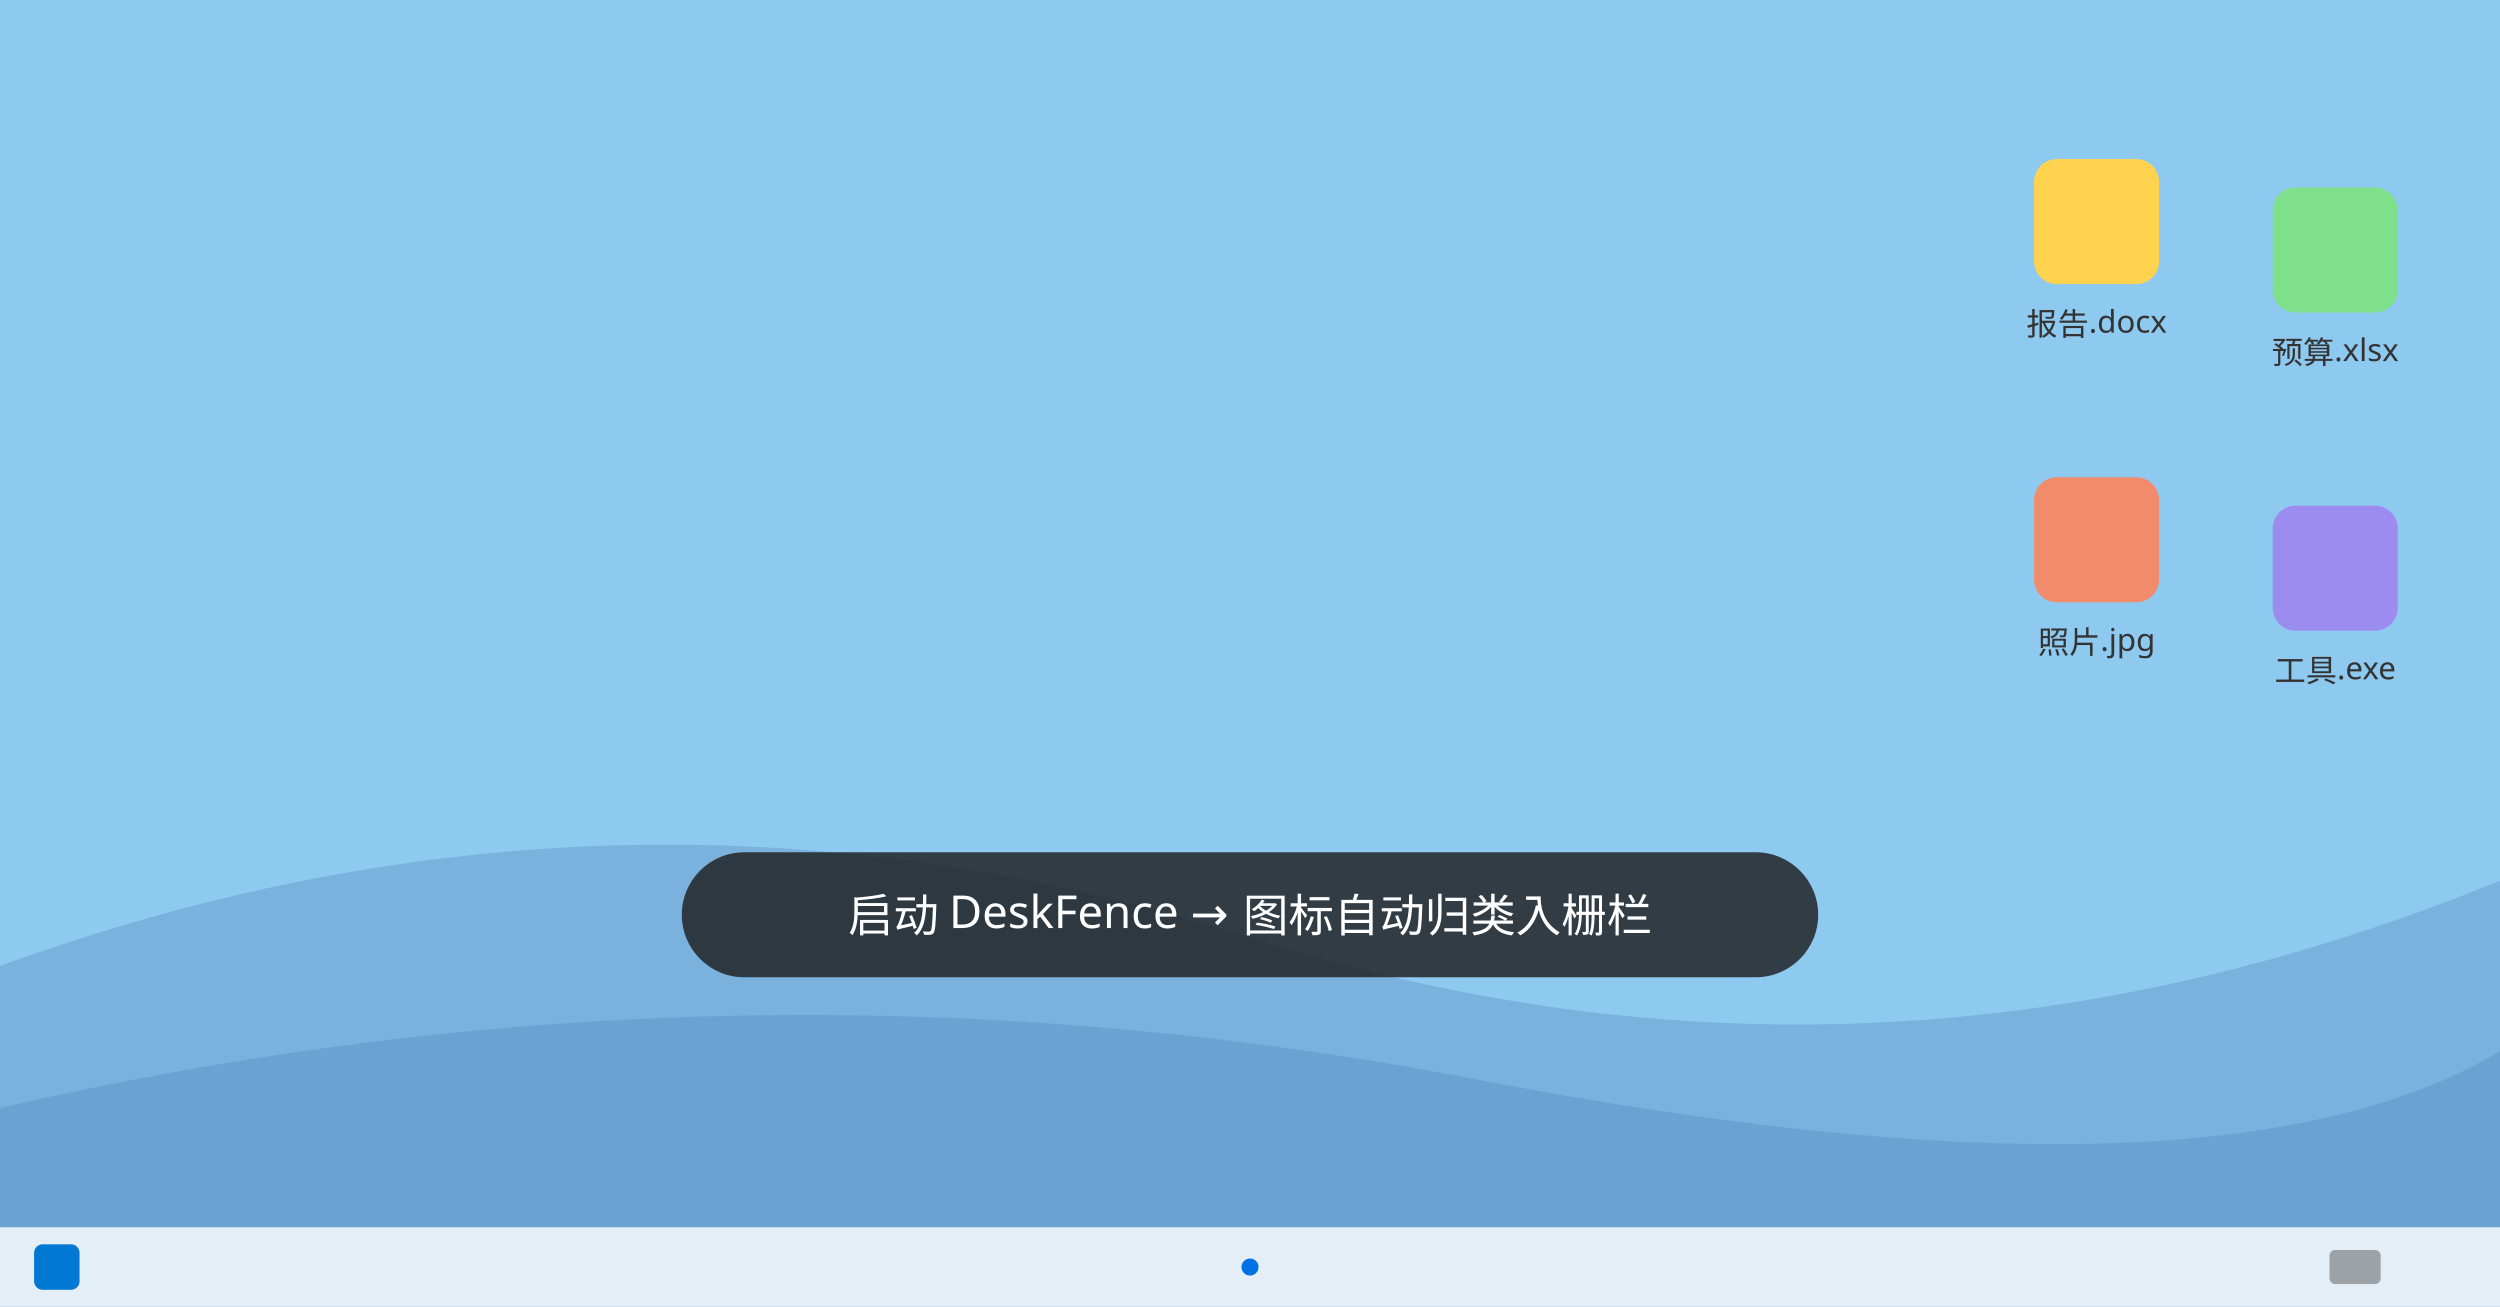
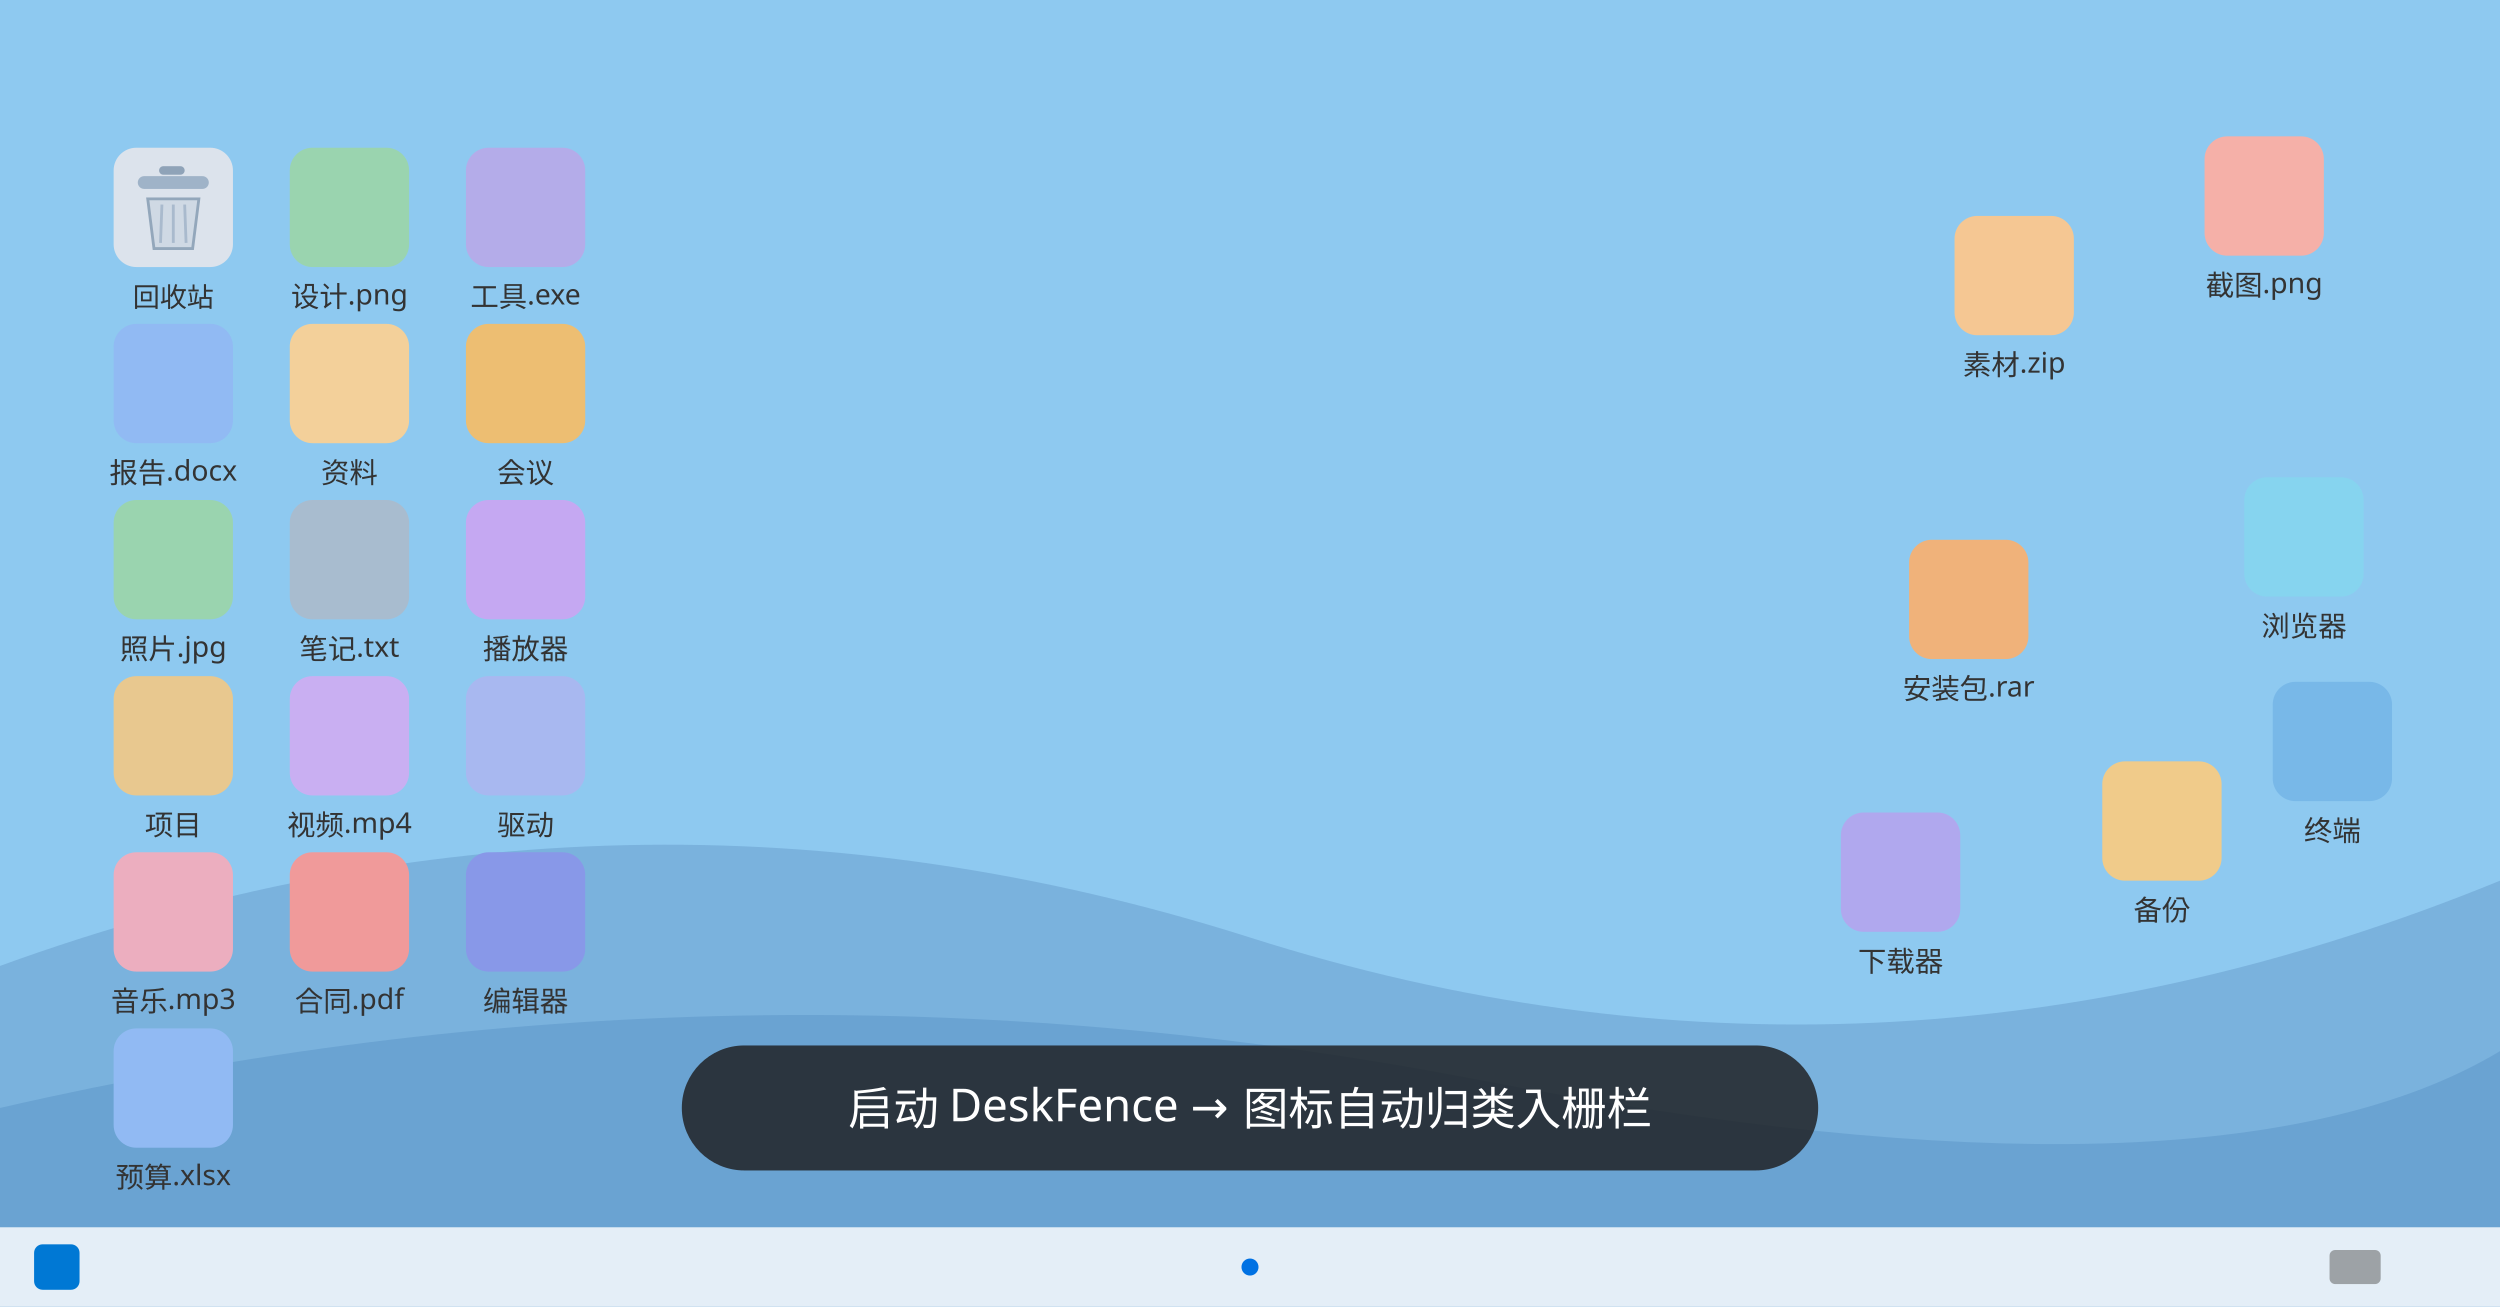
- <svg xmlns="http://www.w3.org/2000/svg" viewBox="0 0 880 460" role="img" aria-label="桌面图标自动归入栅栏的演示动画">
+ <svg xmlns="http://www.w3.org/2000/svg" viewBox="0 0 880 460" role="img" aria-label="杂乱桌面按默认分类自动生成栅栏的演示动画">
  <style>
-     @keyframes scatteredIO{0%,22%{opacity:1}32%,94%{opacity:0}100%{opacity:1}}
-     @keyframes fenceIO{0%,34%{opacity:0}46%,86%{opacity:1}94%,100%{opacity:0}}
-     @keyframes fenceIO2{0%,40%{opacity:0}52%,86%{opacity:1}94%,100%{opacity:0}}
-     @keyframes fenceIO3{0%,46%{opacity:0}58%,86%{opacity:1}94%,100%{opacity:0}}
-     .scattered{animation:scatteredIO 7s ease-in-out infinite}
-     .f1{animation:fenceIO 7s ease-in-out infinite}
-     .f2{animation:fenceIO2 7s ease-in-out infinite}
-     .f3{animation:fenceIO3 7s ease-in-out infinite}
-     text{font-family:sans-serif}
+     @keyframes scatteredIO{0%,14%{opacity:1}24%,74%{opacity:0}86%,100%{opacity:1}}
+     @keyframes fenceIO{0%,22%{opacity:0}32%,72%{opacity:1}82%,100%{opacity:0}}
  </style>
  <rect width="880" height="460" fill="#8ec9f0" />
  <path d="M0 340 Q220 260 440 330 T880 310 V460 H0 Z" fill="#7ab2dd" />
  <path d="M0 390 Q260 330 520 380 T880 370 V460 H0 Z" fill="#6aa3d2" />
  <rect x="0" y="432" width="880" height="28" fill="#ffffff" opacity=".82" />
  <rect x="12" y="438" width="16" height="16" rx="3" fill="#0078d4" />
  <circle cx="440" cy="446" r="3" fill="#0071e3" />
  <g opacity=".5">
    <rect x="820" y="440" width="18" height="12" rx="2" fill="#555" />
  </g>
-   <g class="scattered">
-     <g>
-       <rect x="716" y="56" width="44" height="44" rx="8" fill="#ffd34d" />
-       <text x="738" y="118" font-size="11" text-anchor="middle" fill="#333">报告.docx</text>
-     </g>
-     <g>
-       <rect x="800" y="66" width="44" height="44" rx="8" fill="#7ee08a" />
-       <text x="822" y="128" font-size="11" text-anchor="middle" fill="#333">预算.xlsx</text>
-     </g>
-     <g>
-       <rect x="716" y="168" width="44" height="44" rx="8" fill="#f28b6b" />
-       <text x="738" y="230" font-size="11" text-anchor="middle" fill="#333">照片.jpg</text>
-     </g>
-     <g>
-       <rect x="800" y="178" width="44" height="44" rx="8" fill="#9d8cf0" />
-       <text x="822" y="240" font-size="11" text-anchor="middle" fill="#333">工具.exe</text>
-     </g>
-   </g>
+   <g class="scattered" font-family="sans-serif">
+     <g>
+       <rect x="40" y="52" width="42" height="42" rx="8" fill="#DCE3EC" />
+       <rect x="56" y="58.5" width="9" height="3" rx="1.5" fill="#8fa3b8" />
+       <rect x="48.5" y="62" width="25" height="4.5" rx="2.25" fill="#9fb3c8" />
+       <path d="M52 70 L70 70 L67.8 87.5 L54.2 87.5 Z" fill="#cfd9e4" stroke="#93a7bb" stroke-width="1" />
+       <line x1="57" y1="72" x2="56.5" y2="85.5" stroke="#a9bacd" stroke-width="1" />
+       <line x1="61" y1="72" x2="61" y2="85.5" stroke="#a9bacd" stroke-width="1" />
+       <line x1="65" y1="72" x2="65.5" y2="85.5" stroke="#a9bacd" stroke-width="1" />
+       <text x="61" y="108" font-size="9.5" text-anchor="middle" fill="#333">回收站</text>
+     </g>
+     <g>
+       <rect x="40" y="114" width="42" height="42" rx="8" fill="#91BAF3" />
+       <text x="61" y="170" font-size="10" text-anchor="middle" fill="#333">报告.docx</text>
+     </g>
+     <g>
+       <rect x="40" y="176" width="42" height="42" rx="8" fill="#9AD4AF" />
+       <text x="61" y="232" font-size="10" text-anchor="middle" fill="#333">照片.jpg</text>
+     </g>
+     <g>
+       <rect x="40" y="238" width="42" height="42" rx="8" fill="#E8C88F" />
+       <text x="61" y="294" font-size="10" text-anchor="middle" fill="#333">项目</text>
+     </g>
+     <g>
+       <rect x="40" y="300" width="42" height="42" rx="8" fill="#ECAEBF" />
+       <text x="61" y="356" font-size="10" text-anchor="middle" fill="#333">音乐.mp3</text>
+     </g>
+     <g>
+       <rect x="40" y="362" width="42" height="42" rx="8" fill="#91BAF3" />
+       <text x="61" y="418" font-size="10" text-anchor="middle" fill="#333">预算.xlsx</text>
+     </g>
+     <g>
+       <rect x="102" y="52" width="42" height="42" rx="8" fill="#9AD4AF" />
+       <text x="123" y="108" font-size="10" text-anchor="middle" fill="#333">设计.png</text>
+     </g>
+     <g>
+       <rect x="102" y="114" width="42" height="42" rx="8" fill="#F3D09A" />
+       <text x="123" y="170" font-size="10" text-anchor="middle" fill="#333">资料</text>
+     </g>
+     <g>
+       <rect x="102" y="176" width="42" height="42" rx="8" fill="#A8BCCF" />
+       <text x="123" y="232" font-size="10" text-anchor="middle" fill="#333">笔记.txt</text>
+     </g>
+     <g>
+       <rect x="102" y="238" width="42" height="42" rx="8" fill="#C9AFF2" />
+       <text x="123" y="294" font-size="10" text-anchor="middle" fill="#333">视频.mp4</text>
+     </g>
+     <g>
+       <rect x="102" y="300" width="42" height="42" rx="8" fill="#F09A9A" />
+       <text x="123" y="356" font-size="10" text-anchor="middle" fill="#333">合同.pdf</text>
+     </g>
+     <g>
+       <rect x="164" y="52" width="42" height="42" rx="8" fill="#B4ACE9" />
+       <text x="185" y="108" font-size="10" text-anchor="middle" fill="#333">工具.exe</text>
+     </g>
+     <g>
+       <rect x="164" y="114" width="42" height="42" rx="8" fill="#EDBE72" />
+       <text x="185" y="170" font-size="10" text-anchor="middle" fill="#333">会议</text>
+     </g>
+     <g>
+       <rect x="164" y="176" width="42" height="42" rx="8" fill="#C5A8F2" />
+       <text x="185" y="232" font-size="10" text-anchor="middle" fill="#333">播放器</text>
+     </g>
+     <g>
+       <rect x="164" y="238" width="42" height="42" rx="8" fill="#A8B8F0" />
+       <text x="185" y="294" font-size="10" text-anchor="middle" fill="#333">驱动</text>
+     </g>
+     <g>
+       <rect x="164" y="300" width="42" height="42" rx="8" fill="#8898E8" />
+       <text x="185" y="356" font-size="10" text-anchor="middle" fill="#333">编辑器</text>
+     </g>
+     <g>
+       <rect x="688" y="76" width="42" height="42" rx="8" fill="#F5C793" />
+       <text x="709" y="132" font-size="10" text-anchor="middle" fill="#333">素材.zip</text>
+     </g>
+     <g>
+       <rect x="790" y="168" width="42" height="42" rx="8" fill="#86D4EF" />
+       <text x="811" y="224" font-size="10" text-anchor="middle" fill="#333">浏览器</text>
+     </g>
+     <g>
+       <rect x="672" y="190" width="42" height="42" rx="8" fill="#F0B27A" />
+       <text x="693" y="246" font-size="10" text-anchor="middle" fill="#333">安装包.rar</text>
+     </g>
+     <g>
+       <rect x="776" y="48" width="42" height="42" rx="8" fill="#F5B0A8" />
+       <text x="797" y="104" font-size="10" text-anchor="middle" fill="#333">截图.png</text>
+     </g>
+     <g>
+       <rect x="740" y="268" width="42" height="42" rx="8" fill="#F0CB8A" />
+       <text x="761" y="324" font-size="10" text-anchor="middle" fill="#333">备份</text>
+     </g>
+     <g>
+       <rect x="800" y="240" width="42" height="42" rx="8" fill="#78B8E8" />
+       <text x="821" y="296" font-size="10" text-anchor="middle" fill="#333">终端</text>
+     </g>
+     <g>
+       <rect x="648" y="286" width="42" height="42" rx="8" fill="#B0A8EE" />
+       <text x="669" y="342" font-size="10" text-anchor="middle" fill="#333">下载器</text>
+     </g>
+   </g>
+   <style>.scattered{animation:scatteredIO 7s ease-in-out infinite}</style>
+   <g font-family="sans-serif">
+     <g class="fk" opacity="0">
+       <rect x="24" y="44" width="108" height="316" rx="10" fill="none" stroke="#7ba3c7" stroke-opacity=".5" stroke-width="1.2" />
+       <text x="78" y="66" font-size="13" font-weight="600" fill="#33506e" text-anchor="middle">软件</text>
+       <g>
+         <rect x="34" y="78" width="40" height="40" rx="8" fill="#DCE3EC" />
+         <rect x="49" y="84" width="9" height="3" rx="1.5" fill="#8fa3b8" />
+         <rect x="42" y="88" width="24" height="4.5" rx="2.25" fill="#9fb3c8" />
+         <path d="M45 96 L62 96 L60 113 L47 113 Z" fill="#cfd9e4" stroke="#93a7bb" stroke-width="1" />
+         <line x1="50" y1="98" x2="50" y2="111" stroke="#a9bacd" stroke-width="1" />
+         <line x1="54" y1="98" x2="54" y2="111" stroke="#a9bacd" stroke-width="1" />
+         <line x1="57" y1="98" x2="58" y2="111" stroke="#a9bacd" stroke-width="1" />
+         <text x="54" y="134" font-size="9.5" text-anchor="middle" fill="#333">回收站</text>
+       </g>
+     </g>
+     <g class="fk" opacity="0">
+       <rect x="140" y="44" width="60" height="316" rx="10" fill="none" stroke="#7ba3c7" stroke-opacity=".5" stroke-width="1.2" />
+       <text x="170" y="66" font-size="13" font-weight="600" fill="#33506e" text-anchor="middle">文件夹</text>
+     </g>
+     <g class="fk" opacity="0">
+       <rect x="208" y="44" width="60" height="316" rx="10" fill="none" stroke="#7ba3c7" stroke-opacity=".5" stroke-width="1.2" />
+       <text x="238" y="66" font-size="13" font-weight="600" fill="#33506e" text-anchor="middle">文档</text>
+     </g>
+     <g class="fk" opacity="0">
+       <rect x="276" y="44" width="60" height="316" rx="10" fill="none" stroke="#7ba3c7" stroke-opacity=".5" stroke-width="1.2" />
+       <text x="306" y="66" font-size="13" font-weight="600" fill="#33506e" text-anchor="middle">图片</text>
+     </g>
+     <g class="fk" opacity="0">
+       <rect x="344" y="44" width="60" height="316" rx="10" fill="none" stroke="#7ba3c7" stroke-opacity=".5" stroke-width="1.2" />
+       <text x="374" y="66" font-size="13" font-weight="600" fill="#33506e" text-anchor="middle">媒体</text>
+     </g>
+     <g class="fk" opacity="0">
+       <rect x="412" y="44" width="60" height="316" rx="10" fill="none" stroke="#7ba3c7" stroke-opacity=".5" stroke-width="1.2" />
+       <text x="442" y="66" font-size="13" font-weight="600" fill="#33506e" text-anchor="middle">压缩包</text>
+     </g>
+   </g>
+   <style>.fk{animation:fenceIO 7s ease-in-out infinite}</style>
+   <g font-family="sans-serif">
+     <g class="fly0" opacity="0">
+       <rect x="82" y="78" width="40" height="40" rx="8" fill="#BCB0EE" />
+       <text x="102" y="134" font-size="9.5" text-anchor="middle" fill="#333">工具</text>
+     </g>
+     <g class="fly1" opacity="0">
+       <rect x="34" y="148" width="40" height="40" rx="8" fill="#86D4EF" />
+       <text x="54" y="204" font-size="9.5" text-anchor="middle" fill="#333">浏览器</text>
+     </g>
+     <g class="fly2" opacity="0">
+       <rect x="82" y="148" width="40" height="40" rx="8" fill="#C5A8F2" />
+       <text x="102" y="204" font-size="9.5" text-anchor="middle" fill="#333">播放器</text>
+     </g>
+     <g class="fly3" opacity="0">
+       <rect x="34" y="218" width="40" height="40" rx="8" fill="#A8B8F0" />
+       <text x="54" y="274" font-size="9.5" text-anchor="middle" fill="#333">驱动</text>
+     </g>
+     <g class="fly4" opacity="0">
+       <rect x="82" y="218" width="40" height="40" rx="8" fill="#8898E8" />
+       <text x="102" y="274" font-size="9.5" text-anchor="middle" fill="#333">编辑器</text>
+     </g>
+     <g class="fly5" opacity="0">
+       <rect x="34" y="288" width="40" height="40" rx="8" fill="#78B8E8" />
+       <text x="54" y="344" font-size="9.5" text-anchor="middle" fill="#333">终端</text>
+     </g>
+     <g class="fly6" opacity="0">
+       <rect x="82" y="288" width="40" height="40" rx="8" fill="#B0A8EE" />
+       <text x="102" y="344" font-size="9.5" text-anchor="middle" fill="#333">下载器</text>
+     </g>
+     <g class="fly7" opacity="0">
+       <rect x="150" y="78" width="40" height="40" rx="8" fill="#E8C88F" />
+       <text x="170" y="134" font-size="9.5" text-anchor="middle" fill="#333">项目</text>
+     </g>
+     <g class="fly8" opacity="0">
+       <rect x="150" y="148" width="40" height="40" rx="8" fill="#F3D09A" />
+       <text x="170" y="204" font-size="9.5" text-anchor="middle" fill="#333">资料</text>
+     </g>
+     <g class="fly9" opacity="0">
+       <rect x="150" y="218" width="40" height="40" rx="8" fill="#EDBE72" />
+       <text x="170" y="274" font-size="9.5" text-anchor="middle" fill="#333">会议</text>
+     </g>
+     <g class="fly10" opacity="0">
+       <rect x="150" y="288" width="40" height="40" rx="8" fill="#F0CB8A" />
+       <text x="170" y="344" font-size="9.5" text-anchor="middle" fill="#333">备份</text>
+     </g>
+     <g class="fly11" opacity="0">
+       <rect x="218" y="78" width="40" height="40" rx="8" fill="#91BAF3" />
+       <text x="238" y="134" font-size="9.5" text-anchor="middle" fill="#333">报告</text>
+     </g>
+     <g class="fly12" opacity="0">
+       <rect x="218" y="148" width="40" height="40" rx="8" fill="#96D49A" />
+       <text x="238" y="204" font-size="9.5" text-anchor="middle" fill="#333">预算</text>
+     </g>
+     <g class="fly13" opacity="0">
+       <rect x="218" y="218" width="40" height="40" rx="8" fill="#A8BCCF" />
+       <text x="238" y="274" font-size="9.5" text-anchor="middle" fill="#333">笔记</text>
+     </g>
+     <g class="fly14" opacity="0">
+       <rect x="218" y="288" width="40" height="40" rx="8" fill="#F09A9A" />
+       <text x="238" y="344" font-size="9.5" text-anchor="middle" fill="#333">合同</text>
+     </g>
+     <g class="fly15" opacity="0">
+       <rect x="286" y="78" width="40" height="40" rx="8" fill="#F5B183" />
+       <text x="306" y="134" font-size="9.5" text-anchor="middle" fill="#333">照片</text>
+     </g>
+     <g class="fly16" opacity="0">
+       <rect x="286" y="148" width="40" height="40" rx="8" fill="#F4C1DD" />
+       <text x="306" y="204" font-size="9.5" text-anchor="middle" fill="#333">设计</text>
+     </g>
+     <g class="fly17" opacity="0">
+       <rect x="286" y="218" width="40" height="40" rx="8" fill="#F5B0A8" />
+       <text x="306" y="274" font-size="9.5" text-anchor="middle" fill="#333">截图</text>
+     </g>
+     <g class="fly18" opacity="0">
+       <rect x="354" y="78" width="40" height="40" rx="8" fill="#ECAEBF" />
+       <text x="374" y="134" font-size="9.5" text-anchor="middle" fill="#333">音乐</text>
+     </g>
+     <g class="fly19" opacity="0">
+       <rect x="354" y="148" width="40" height="40" rx="8" fill="#C9AFF2" />
+       <text x="374" y="204" font-size="9.5" text-anchor="middle" fill="#333">视频</text>
+     </g>
+     <g class="fly20" opacity="0">
+       <rect x="422" y="78" width="40" height="40" rx="8" fill="#F5C793" />
+       <text x="442" y="134" font-size="9.5" text-anchor="middle" fill="#333">素材</text>
+     </g>
+     <g class="fly21" opacity="0">
+       <rect x="422" y="148" width="40" height="40" rx="8" fill="#F0B27A" />
+       <text x="442" y="204" font-size="9.5" text-anchor="middle" fill="#333">安装包</text>
+     </g>
+   </g>
+   <style>
+           @keyframes fly0{0%,18%{transform:translate(82px,-26px) scale(1);opacity:0;animation-timing-function:cubic-bezier(.5,.05,.75,.5)}20%{opacity:.6}24%{transform:translate(41.0px,-27.0px) scale(.95);animation-timing-function:cubic-bezier(.2,.6,.45,1)}28%{transform:translate(0,0) scale(1);opacity:.6}31%{transform:translate(0,0) scale(1);opacity:1}72%{transform:translate(0,0) scale(1);opacity:1}82%,100%{transform:translate(82px,-26px) scale(1);opacity:0}}
+           .fly0{animation:fly0 7s ease-in-out infinite}
+           @keyframes fly1{0%,19%{transform:translate(756px,20px) scale(1);opacity:0;animation-timing-function:cubic-bezier(.5,.05,.75,.5)}21%{opacity:.6}25%{transform:translate(378.0px,-4.0px) scale(.95);animation-timing-function:cubic-bezier(.2,.6,.45,1)}29%{transform:translate(0,0) scale(1);opacity:.6}32%{transform:translate(0,0) scale(1);opacity:1}72%{transform:translate(0,0) scale(1);opacity:1}82%,100%{transform:translate(756px,20px) scale(1);opacity:0}}
+           .fly1{animation:fly1 7s ease-in-out infinite}
+           @keyframes fly2{0%,20%{transform:translate(82px,28px) scale(1);opacity:0;animation-timing-function:cubic-bezier(.5,.05,.75,.5)}22%{opacity:.6}26%{transform:translate(41.0px,0.0px) scale(.95);animation-timing-function:cubic-bezier(.2,.6,.45,1)}30%{transform:translate(0,0) scale(1);opacity:.6}33%{transform:translate(0,0) scale(1);opacity:1}72%{transform:translate(0,0) scale(1);opacity:1}82%,100%{transform:translate(82px,28px) scale(1);opacity:0}}
+           .fly2{animation:fly2 7s ease-in-out infinite}
+           @keyframes fly3{0%,21%{transform:translate(130px,20px) scale(1);opacity:0;animation-timing-function:cubic-bezier(.5,.05,.75,.5)}23%{opacity:.6}27%{transform:translate(65.0px,-4.0px) scale(.95);animation-timing-function:cubic-bezier(.2,.6,.45,1)}31%{transform:translate(0,0) scale(1);opacity:.6}34%{transform:translate(0,0) scale(1);opacity:1}72%{transform:translate(0,0) scale(1);opacity:1}82%,100%{transform:translate(130px,20px) scale(1);opacity:0}}
+           .fly3{animation:fly3 7s ease-in-out infinite}
+           @keyframes fly4{0%,18%{transform:translate(82px,82px) scale(1);opacity:0;animation-timing-function:cubic-bezier(.5,.05,.75,.5)}20%{opacity:.6}24%{transform:translate(41.0px,27.0px) scale(.95);animation-timing-function:cubic-bezier(.2,.6,.45,1)}28%{transform:translate(0,0) scale(1);opacity:.6}31%{transform:translate(0,0) scale(1);opacity:1}72%{transform:translate(0,0) scale(1);opacity:1}82%,100%{transform:translate(82px,82px) scale(1);opacity:0}}
+           .fly4{animation:fly4 7s ease-in-out infinite}
+           @keyframes fly5{0%,19%{transform:translate(766px,-48px) scale(1);opacity:0;animation-timing-function:cubic-bezier(.5,.05,.75,.5)}21%{opacity:.6}25%{transform:translate(383.0px,-38.0px) scale(.95);animation-timing-function:cubic-bezier(.2,.6,.45,1)}29%{transform:translate(0,0) scale(1);opacity:.6}32%{transform:translate(0,0) scale(1);opacity:1}72%{transform:translate(0,0) scale(1);opacity:1}82%,100%{transform:translate(766px,-48px) scale(1);opacity:0}}
+           .fly5{animation:fly5 7s ease-in-out infinite}
+           @keyframes fly6{0%,20%{transform:translate(566px,-2px) scale(1);opacity:0;animation-timing-function:cubic-bezier(.5,.05,.75,.5)}22%{opacity:.6}26%{transform:translate(283.0px,-15.0px) scale(.95);animation-timing-function:cubic-bezier(.2,.6,.45,1)}30%{transform:translate(0,0) scale(1);opacity:.6}33%{transform:translate(0,0) scale(1);opacity:1}72%{transform:translate(0,0) scale(1);opacity:1}82%,100%{transform:translate(566px,-2px) scale(1);opacity:0}}
+           .fly6{animation:fly6 7s ease-in-out infinite}
+           @keyframes fly7{0%,21%{transform:translate(-110px,160px) scale(1);opacity:0;animation-timing-function:cubic-bezier(.5,.05,.75,.5)}23%{opacity:.6}27%{transform:translate(-55.0px,66.0px) scale(.95);animation-timing-function:cubic-bezier(.2,.6,.45,1)}31%{transform:translate(0,0) scale(1);opacity:.6}34%{transform:translate(0,0) scale(1);opacity:1}72%{transform:translate(0,0) scale(1);opacity:1}82%,100%{transform:translate(-110px,160px) scale(1);opacity:0}}
+           .fly7{animation:fly7 7s ease-in-out infinite}
+           @keyframes fly8{0%,18%{transform:translate(-48px,-34px) scale(1);opacity:0;animation-timing-function:cubic-bezier(.5,.05,.75,.5)}20%{opacity:.6}24%{transform:translate(-24.0px,-31.0px) scale(.95);animation-timing-function:cubic-bezier(.2,.6,.45,1)}28%{transform:translate(0,0) scale(1);opacity:.6}31%{transform:translate(0,0) scale(1);opacity:1}72%{transform:translate(0,0) scale(1);opacity:1}82%,100%{transform:translate(-48px,-34px) scale(1);opacity:0}}
+           .fly8{animation:fly8 7s ease-in-out infinite}
+           @keyframes fly9{0%,19%{transform:translate(14px,-104px) scale(1);opacity:0;animation-timing-function:cubic-bezier(.5,.05,.75,.5)}21%{opacity:.6}25%{transform:translate(7.0px,-66.0px) scale(.95);animation-timing-function:cubic-bezier(.2,.6,.45,1)}29%{transform:translate(0,0) scale(1);opacity:.6}32%{transform:translate(0,0) scale(1);opacity:1}72%{transform:translate(0,0) scale(1);opacity:1}82%,100%{transform:translate(14px,-104px) scale(1);opacity:0}}
+           .fly9{animation:fly9 7s ease-in-out infinite}
+           @keyframes fly10{0%,20%{transform:translate(590px,-20px) scale(1);opacity:0;animation-timing-function:cubic-bezier(.5,.05,.75,.5)}22%{opacity:.6}26%{transform:translate(295.0px,-24.0px) scale(.95);animation-timing-function:cubic-bezier(.2,.6,.45,1)}30%{transform:translate(0,0) scale(1);opacity:.6}33%{transform:translate(0,0) scale(1);opacity:1}72%{transform:translate(0,0) scale(1);opacity:1}82%,100%{transform:translate(590px,-20px) scale(1);opacity:0}}
+           .fly10{animation:fly10 7s ease-in-out infinite}
+           @keyframes fly11{0%,21%{transform:translate(-178px,36px) scale(1);opacity:0;animation-timing-function:cubic-bezier(.5,.05,.75,.5)}23%{opacity:.6}27%{transform:translate(-89.0px,4.0px) scale(.95);animation-timing-function:cubic-bezier(.2,.6,.45,1)}31%{transform:translate(0,0) scale(1);opacity:.6}34%{transform:translate(0,0) scale(1);opacity:1}72%{transform:translate(0,0) scale(1);opacity:1}82%,100%{transform:translate(-178px,36px) scale(1);opacity:0}}
+           .fly11{animation:fly11 7s ease-in-out infinite}
+           @keyframes fly12{0%,18%{transform:translate(-178px,214px) scale(1);opacity:0;animation-timing-function:cubic-bezier(.5,.05,.75,.5)}20%{opacity:.6}24%{transform:translate(-89.0px,93.0px) scale(.95);animation-timing-function:cubic-bezier(.2,.6,.45,1)}28%{transform:translate(0,0) scale(1);opacity:.6}31%{transform:translate(0,0) scale(1);opacity:1}72%{transform:translate(0,0) scale(1);opacity:1}82%,100%{transform:translate(-178px,214px) scale(1);opacity:0}}
+           .fly12{animation:fly12 7s ease-in-out infinite}
+           @keyframes fly13{0%,19%{transform:translate(-116px,-42px) scale(1);opacity:0;animation-timing-function:cubic-bezier(.5,.05,.75,.5)}21%{opacity:.6}25%{transform:translate(-58.0px,-35.0px) scale(.95);animation-timing-function:cubic-bezier(.2,.6,.45,1)}29%{transform:translate(0,0) scale(1);opacity:.6}32%{transform:translate(0,0) scale(1);opacity:1}72%{transform:translate(0,0) scale(1);opacity:1}82%,100%{transform:translate(-116px,-42px) scale(1);opacity:0}}
+           .fly13{animation:fly13 7s ease-in-out infinite}
+           @keyframes fly14{0%,20%{transform:translate(-116px,12px) scale(1);opacity:0;animation-timing-function:cubic-bezier(.5,.05,.75,.5)}22%{opacity:.6}26%{transform:translate(-58.0px,-8.0px) scale(.95);animation-timing-function:cubic-bezier(.2,.6,.45,1)}30%{transform:translate(0,0) scale(1);opacity:.6}33%{transform:translate(0,0) scale(1);opacity:1}72%{transform:translate(0,0) scale(1);opacity:1}82%,100%{transform:translate(-116px,12px) scale(1);opacity:0}}
+           .fly14{animation:fly14 7s ease-in-out infinite}
+           @keyframes fly15{0%,21%{transform:translate(-246px,98px) scale(1);opacity:0;animation-timing-function:cubic-bezier(.5,.05,.75,.5)}23%{opacity:.6}27%{transform:translate(-123.0px,35.0px) scale(.95);animation-timing-function:cubic-bezier(.2,.6,.45,1)}31%{transform:translate(0,0) scale(1);opacity:.6}34%{transform:translate(0,0) scale(1);opacity:1}72%{transform:translate(0,0) scale(1);opacity:1}82%,100%{transform:translate(-246px,98px) scale(1);opacity:0}}
+           .fly15{animation:fly15 7s ease-in-out infinite}
+           @keyframes fly16{0%,18%{transform:translate(-184px,-96px) scale(1);opacity:0;animation-timing-function:cubic-bezier(.5,.05,.75,.5)}20%{opacity:.6}24%{transform:translate(-92.0px,-62.0px) scale(.95);animation-timing-function:cubic-bezier(.2,.6,.45,1)}28%{transform:translate(0,0) scale(1);opacity:.6}31%{transform:translate(0,0) scale(1);opacity:1}72%{transform:translate(0,0) scale(1);opacity:1}82%,100%{transform:translate(-184px,-96px) scale(1);opacity:0}}
+           .fly16{animation:fly16 7s ease-in-out infinite}
+           @keyframes fly17{0%,19%{transform:translate(490px,-170px) scale(1);opacity:0;animation-timing-function:cubic-bezier(.5,.05,.75,.5)}21%{opacity:.6}25%{transform:translate(245.0px,-99.0px) scale(.95);animation-timing-function:cubic-bezier(.2,.6,.45,1)}29%{transform:translate(0,0) scale(1);opacity:.6}32%{transform:translate(0,0) scale(1);opacity:1}72%{transform:translate(0,0) scale(1);opacity:1}82%,100%{transform:translate(490px,-170px) scale(1);opacity:0}}
+           .fly17{animation:fly17 7s ease-in-out infinite}
+           @keyframes fly18{0%,20%{transform:translate(-314px,222px) scale(1);opacity:0;animation-timing-function:cubic-bezier(.5,.05,.75,.5)}22%{opacity:.6}26%{transform:translate(-157.0px,97.0px) scale(.95);animation-timing-function:cubic-bezier(.2,.6,.45,1)}30%{transform:translate(0,0) scale(1);opacity:.6}33%{transform:translate(0,0) scale(1);opacity:1}72%{transform:translate(0,0) scale(1);opacity:1}82%,100%{transform:translate(-314px,222px) scale(1);opacity:0}}
+           .fly18{animation:fly18 7s ease-in-out infinite}
+           @keyframes fly19{0%,21%{transform:translate(-252px,90px) scale(1);opacity:0;animation-timing-function:cubic-bezier(.5,.05,.75,.5)}23%{opacity:.6}27%{transform:translate(-126.0px,31.0px) scale(.95);animation-timing-function:cubic-bezier(.2,.6,.45,1)}31%{transform:translate(0,0) scale(1);opacity:.6}34%{transform:translate(0,0) scale(1);opacity:1}72%{transform:translate(0,0) scale(1);opacity:1}82%,100%{transform:translate(-252px,90px) scale(1);opacity:0}}
+           .fly19{animation:fly19 7s ease-in-out infinite}
+           @keyframes fly20{0%,18%{transform:translate(266px,-2px) scale(1);opacity:0;animation-timing-function:cubic-bezier(.5,.05,.75,.5)}20%{opacity:.6}24%{transform:translate(133.0px,-15.0px) scale(.95);animation-timing-function:cubic-bezier(.2,.6,.45,1)}28%{transform:translate(0,0) scale(1);opacity:.6}31%{transform:translate(0,0) scale(1);opacity:1}72%{transform:translate(0,0) scale(1);opacity:1}82%,100%{transform:translate(266px,-2px) scale(1);opacity:0}}
+           .fly20{animation:fly20 7s ease-in-out infinite}
+           @keyframes fly21{0%,19%{transform:translate(250px,42px) scale(1);opacity:0;animation-timing-function:cubic-bezier(.5,.05,.75,.5)}21%{opacity:.6}25%{transform:translate(125.0px,7.0px) scale(.95);animation-timing-function:cubic-bezier(.2,.6,.45,1)}29%{transform:translate(0,0) scale(1);opacity:.6}32%{transform:translate(0,0) scale(1);opacity:1}72%{transform:translate(0,0) scale(1);opacity:1}82%,100%{transform:translate(250px,42px) scale(1);opacity:0}}
+           .fly21{animation:fly21 7s ease-in-out infinite}
+         </style>
  <g>
-     <rect x="46" y="46" width="180" height="200" rx="12" fill="#ffffff" opacity="0" class="f1" />
-     <rect x="46" y="46" width="180" height="200" rx="12" fill="none" stroke="#9ab8d8" stroke-width="1.5" opacity="0" class="f1" />
-     <text x="136" y="72" font-size="13" font-weight="600" fill="#33506e" text-anchor="middle" opacity="0" class="f1">文档</text>
-     <g opacity="0" class="f1">
-       <rect x="72" y="92" width="40" height="40" rx="8" fill="#ffd34d" />
-       <text x="92" y="150" font-size="10" text-anchor="middle" fill="#333">报告.docx</text>
-     </g>
-     <g opacity="0" class="f1">
-       <rect x="152" y="92" width="40" height="40" rx="8" fill="#7ee08a" />
-       <text x="172" y="150" font-size="10" text-anchor="middle" fill="#333">预算.xlsx</text>
-     </g>
-     <g opacity="0" class="f1">
-       <rect x="72" y="168" width="40" height="40" rx="8" fill="#6bc1e8" />
-       <text x="92" y="226" font-size="10" text-anchor="middle" fill="#333">笔记.txt</text>
-     </g>
-     <rect x="290" y="46" width="180" height="200" rx="12" fill="#ffffff" opacity="0" class="f2" />
-     <rect x="290" y="46" width="180" height="200" rx="12" fill="none" stroke="#9ab8d8" stroke-width="1.5" opacity="0" class="f2" />
-     <text x="380" y="72" font-size="13" font-weight="600" fill="#33506e" text-anchor="middle" opacity="0" class="f2">图片</text>
-     <g opacity="0" class="f2">
-       <rect x="316" y="92" width="40" height="40" rx="8" fill="#f28b6b" />
-       <text x="336" y="150" font-size="10" text-anchor="middle" fill="#333">照片.jpg</text>
-     </g>
-     <g opacity="0" class="f2">
-       <rect x="396" y="92" width="40" height="40" rx="8" fill="#f2b6d8" />
-       <text x="416" y="150" font-size="10" text-anchor="middle" fill="#333">设计.png</text>
-     </g>
-     <rect x="534" y="46" width="180" height="200" rx="12" fill="#ffffff" opacity="0" class="f3" />
-     <rect x="534" y="46" width="180" height="200" rx="12" fill="none" stroke="#9ab8d8" stroke-width="1.5" opacity="0" class="f3" />
-     <text x="624" y="72" font-size="13" font-weight="600" fill="#33506e" text-anchor="middle" opacity="0" class="f3">软件</text>
-     <g opacity="0" class="f3">
-       <rect x="560" y="92" width="40" height="40" rx="8" fill="#9d8cf0" />
-       <text x="580" y="150" font-size="10" text-anchor="middle" fill="#333">工具.exe</text>
-     </g>
-     <g opacity="0" class="f3">
-       <rect x="640" y="92" width="40" height="40" rx="8" fill="#54c7ec" />
-       <text x="660" y="150" font-size="10" text-anchor="middle" fill="#333">浏览器</text>
-     </g>
-   </g>
-   <g>
-     <rect x="240" y="300" width="400" height="44" rx="22" fill="#1d1d1f" opacity=".82" />
-     <text x="440" y="328" font-size="16" fill="#fff" text-anchor="middle">启动 DeskFence → 图标自动归类入栅栏</text>
+     <rect x="240" y="368" width="400" height="44" rx="22" fill="#1d1d1f" opacity=".82" />
+     <text x="440" y="396" font-size="16" fill="#fff" text-anchor="middle" font-family="sans-serif">启动 DeskFence → 图标自动归类入栅栏</text>
  </g>
</svg>
